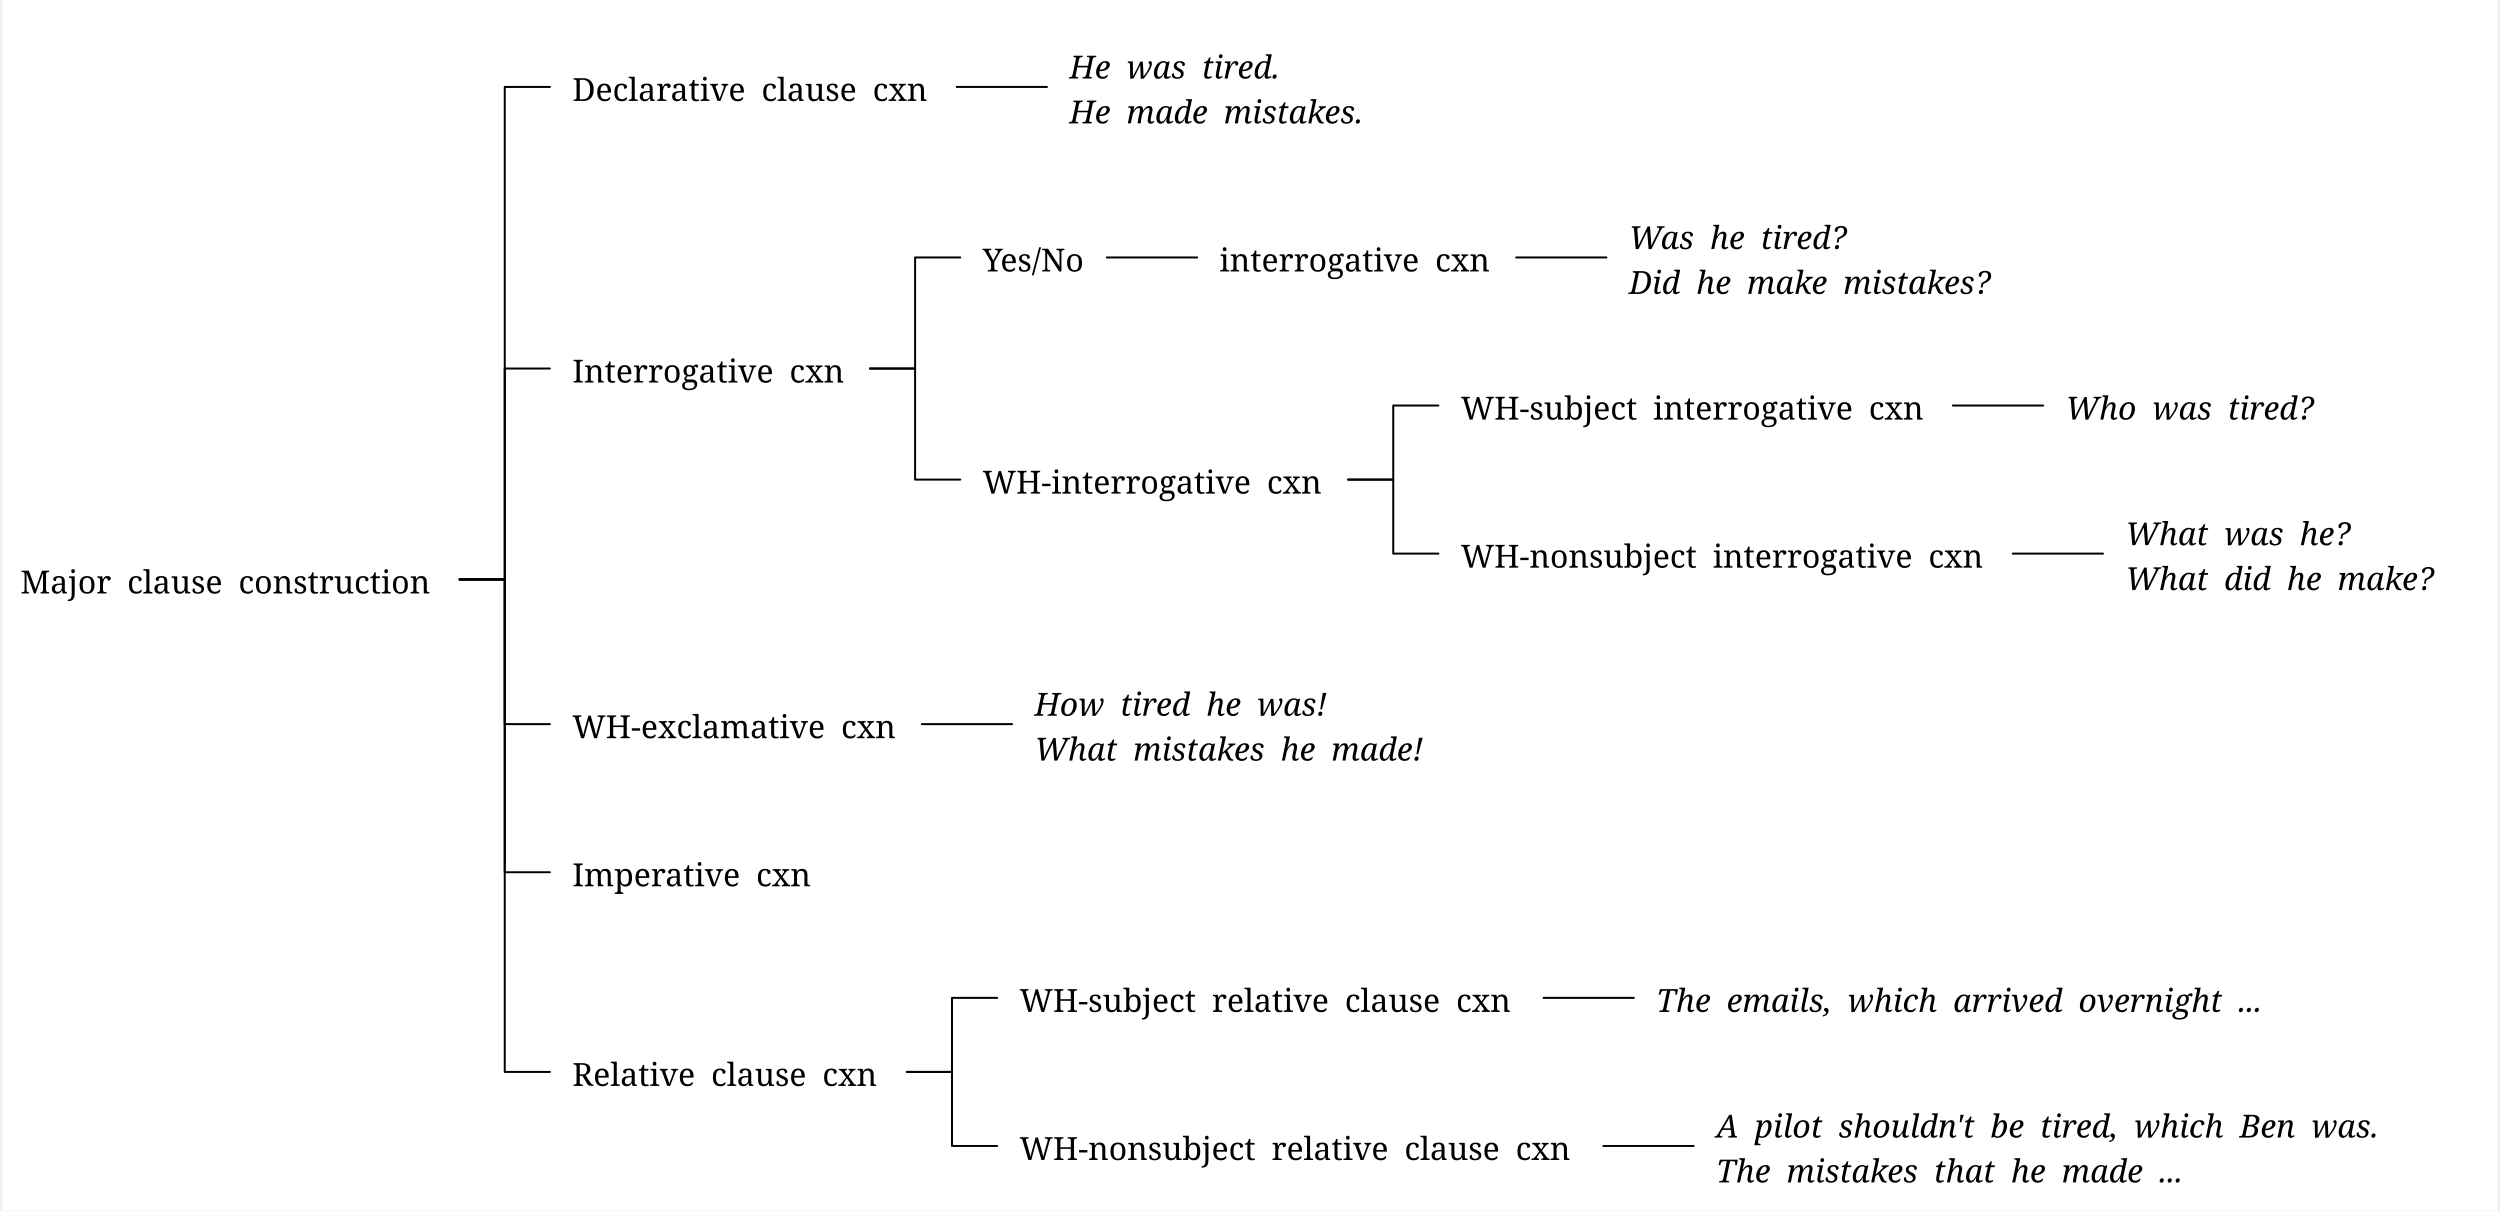
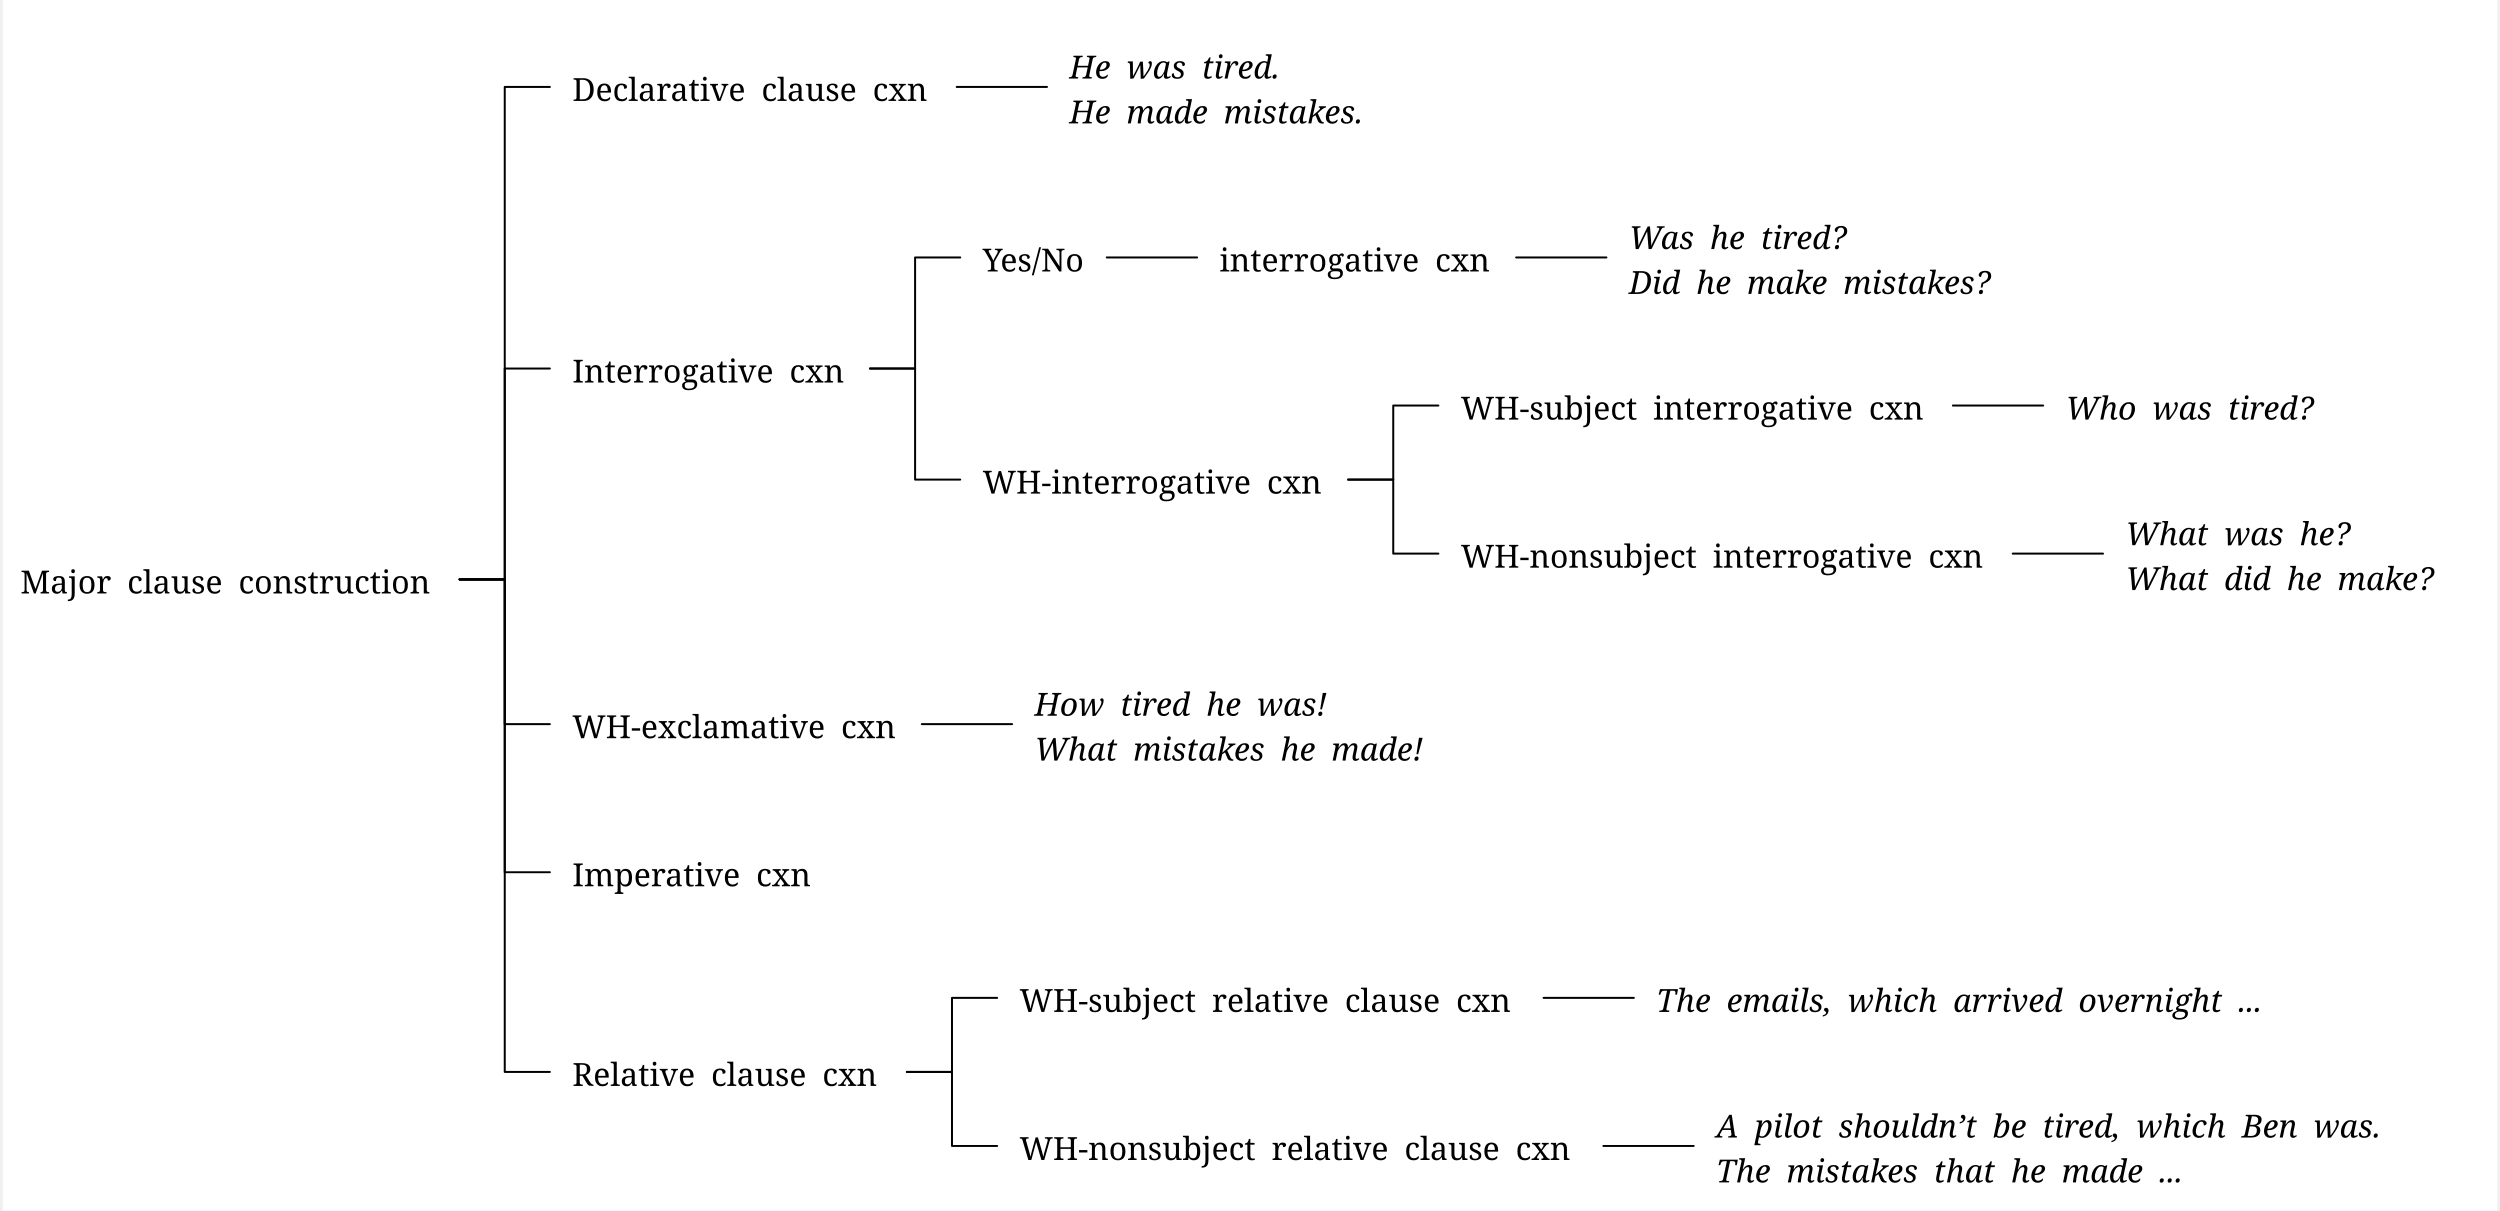
<svg xmlns="http://www.w3.org/2000/svg" width="2483.8" height="1202.625" viewBox="-17.6, 0, 2501.4, 1213.875" version="1.1">
  <defs>
    <marker id="arrow" markerUnits="userSpaceOnUse" viewBox="0 0 10 10" refX="10" refY="5" markerWidth="17.6" markerHeight="17.6" orient="auto">
      <path d="M 0 0 L 10 5 L 0 10" fill="black" />
    </marker>
    <marker id="arrowBackward" markerUnits="userSpaceOnUse" viewBox="0 0 10 10" refX="5" refY="5" markerWidth="17.6" markerHeight="17.6" orient="auto">
      <path d="M 0 0 L 10 5 L 0 10 z" fill="black" />
    </marker>
    <marker id="arrowForward" markerUnits="userSpaceOnUse" viewBox="0 0 10 10" refX="5" refY="5" markerWidth="17.6" markerHeight="17.6" orient="auto">
      <path d="M 10 0 L 0 5 L 10 10 z" fill="black" />
    </marker>
    <marker id="arrowBothways" markerUnits="userSpaceOnUse" viewBox="0 0 30 10" refX="15" refY="5" markerWidth="52.8" markerHeight="17.6" orient="auto">
      <path d="M 0 5 L 10 0 L 10 5 L 20 5 L 20 0 L 30 5 L 20 10 L 20 5 L 10 5 L 10 10 z" fill="black" />
    </marker>
    <pattern id="hatchBlack" x="10" y="10" width="10" height="10" patternUnits="userSpaceOnUse" patternTransform="rotate(45)">
      <line x1="0" y="0" x2="0" y2="10" stroke="black" stroke-width="4" />
    </pattern>
    <pattern id="hatchForNode" x="10" y="10" width="10" height="10" patternUnits="userSpaceOnUse" patternTransform="rotate(45)">
      <line x1="0" y="0" x2="0" y2="10" stroke="black" stroke-width="4" />
    </pattern>
    <pattern id="hatchForLeaf" x="10" y="10" width="10" height="10" patternUnits="userSpaceOnUse" patternTransform="rotate(45)">
      <line x1="0" y="0" x2="0" y2="10" stroke="black" stroke-width="4" />
    </pattern>
  </defs>
  <rect x="-17.6" y="0" width="2501.4" height="1213.875" stroke="none" fill="white" />"
<text white-space="pre" alignment-baseline="text-top" style="fill: black; storoke-width: 0; font-size: 32px;" x="0.0" y="595.125">
    <tspan x="0.0" y="595.125" style="" text-decoration="" font-family="'Noto Serif', 'Noto Serif JP', OpenMoji, 'OpenMoji Color', 'OpenMoji Black', serif">Major<tspan style="fill:none;">￭</tspan>clause<tspan style="fill:none;">￭</tspan>construction</tspan>
  </text>
  <text white-space="pre" alignment-baseline="text-top" style="fill: black; storoke-width: 0; font-size: 32px;" x="553.5" y="101.25">
    <tspan x="553.5" y="101.25" style="" text-decoration="" font-family="'Noto Serif', 'Noto Serif JP', OpenMoji, 'OpenMoji Color', 'OpenMoji Black', serif">Declarative<tspan style="fill:none;">￭</tspan>clause<tspan style="fill:none;">￭</tspan>cxn</tspan>
  </text>
  <text white-space="pre" alignment-baseline="text-top" style="fill: black; storoke-width: 0; font-size: 32px;" x="1052.0" y="78.75">
    <tspan x="1052.0" y="78.75" style="font-style: italic; " text-decoration="" font-family="'Noto Serif', 'Noto Serif JP', OpenMoji, 'OpenMoji Color', 'OpenMoji Black', serif">He<tspan style="fill:none;">￭</tspan>was<tspan style="fill:none;">￭</tspan>tired.</tspan>
    <tspan x="1052.0" y="123.75" style="font-style: italic; " text-decoration="" font-family="'Noto Serif', 'Noto Serif JP', OpenMoji, 'OpenMoji Color', 'OpenMoji Black', serif">He<tspan style="fill:none;">￭</tspan>made<tspan style="fill:none;">￭</tspan>mistakes.</tspan>
  </text>
  <text white-space="pre" alignment-baseline="text-top" style="fill: black; storoke-width: 0; font-size: 32px;" x="553.5" y="383.625">
    <tspan x="553.5" y="383.625" style="" text-decoration="" font-family="'Noto Serif', 'Noto Serif JP', OpenMoji, 'OpenMoji Color', 'OpenMoji Black', serif">Interrogative<tspan style="fill:none;">￭</tspan>cxn</tspan>
  </text>
  <text white-space="pre" alignment-baseline="text-top" style="fill: black; storoke-width: 0; font-size: 32px;" x="965.0" y="272.25">
    <tspan x="965.0" y="272.25" style="" text-decoration="" font-family="'Noto Serif', 'Noto Serif JP', OpenMoji, 'OpenMoji Color', 'OpenMoji Black', serif">Yes/No</tspan>
  </text>
  <text white-space="pre" alignment-baseline="text-top" style="fill: black; storoke-width: 0; font-size: 32px;" x="1202.5" y="272.25">
    <tspan x="1202.5" y="272.25" style="" text-decoration="" font-family="'Noto Serif', 'Noto Serif JP', OpenMoji, 'OpenMoji Color', 'OpenMoji Black', serif">interrogative<tspan style="fill:none;">￭</tspan>cxn</tspan>
  </text>
  <text white-space="pre" alignment-baseline="text-top" style="fill: black; storoke-width: 0; font-size: 32px;" x="1613.0" y="249.75">
    <tspan x="1613.0" y="249.75" style="font-style: italic; " text-decoration="" font-family="'Noto Serif', 'Noto Serif JP', OpenMoji, 'OpenMoji Color', 'OpenMoji Black', serif">Was<tspan style="fill:none;">￭</tspan>he<tspan style="fill:none;">￭</tspan>tired?</tspan>
    <tspan x="1613.0" y="294.75" style="font-style: italic; " text-decoration="" font-family="'Noto Serif', 'Noto Serif JP', OpenMoji, 'OpenMoji Color', 'OpenMoji Black', serif">Did<tspan style="fill:none;">￭</tspan>he<tspan style="fill:none;">￭</tspan>make<tspan style="fill:none;">￭</tspan>mistakes?</tspan>
  </text>
  <text white-space="pre" alignment-baseline="text-top" style="fill: black; storoke-width: 0; font-size: 32px;" x="965.0" y="495.0">
    <tspan x="965.0" y="495.0" style="" text-decoration="" font-family="'Noto Serif', 'Noto Serif JP', OpenMoji, 'OpenMoji Color', 'OpenMoji Black', serif">WH-interrogative<tspan style="fill:none;">￭</tspan>cxn</tspan>
  </text>
  <text white-space="pre" alignment-baseline="text-top" style="fill: black; storoke-width: 0; font-size: 32px;" x="1444.5" y="420.75">
    <tspan x="1444.5" y="420.75" style="" text-decoration="" font-family="'Noto Serif', 'Noto Serif JP', OpenMoji, 'OpenMoji Color', 'OpenMoji Black', serif">WH-subject<tspan style="fill:none;">￭</tspan>interrogative<tspan style="fill:none;">￭</tspan>cxn</tspan>
  </text>
  <text white-space="pre" alignment-baseline="text-top" style="fill: black; storoke-width: 0; font-size: 32px;" x="2051.0" y="420.75">
    <tspan x="2051.0" y="420.75" style="font-style: italic; " text-decoration="" font-family="'Noto Serif', 'Noto Serif JP', OpenMoji, 'OpenMoji Color', 'OpenMoji Black', serif">Who<tspan style="fill:none;">￭</tspan>was<tspan style="fill:none;">￭</tspan>tired?</tspan>
  </text>
  <text white-space="pre" alignment-baseline="text-top" style="fill: black; storoke-width: 0; font-size: 32px;" x="1444.5" y="569.25">
    <tspan x="1444.5" y="569.25" style="" text-decoration="" font-family="'Noto Serif', 'Noto Serif JP', OpenMoji, 'OpenMoji Color', 'OpenMoji Black', serif">WH-nonsubject<tspan style="fill:none;">￭</tspan>interrogative<tspan style="fill:none;">￭</tspan>cxn</tspan>
  </text>
  <text white-space="pre" alignment-baseline="text-top" style="fill: black; storoke-width: 0; font-size: 32px;" x="2111.0" y="546.75">
    <tspan x="2111.0" y="546.75" style="font-style: italic; " text-decoration="" font-family="'Noto Serif', 'Noto Serif JP', OpenMoji, 'OpenMoji Color', 'OpenMoji Black', serif">What<tspan style="fill:none;">￭</tspan>was<tspan style="fill:none;">￭</tspan>he?</tspan>
    <tspan x="2111.0" y="591.75" style="font-style: italic; " text-decoration="" font-family="'Noto Serif', 'Noto Serif JP', OpenMoji, 'OpenMoji Color', 'OpenMoji Black', serif">What<tspan style="fill:none;">￭</tspan>did<tspan style="fill:none;">￭</tspan>he<tspan style="fill:none;">￭</tspan>make?</tspan>
  </text>
  <text white-space="pre" alignment-baseline="text-top" style="fill: black; storoke-width: 0; font-size: 32px;" x="553.5" y="740.25">
    <tspan x="553.5" y="740.25" style="" text-decoration="" font-family="'Noto Serif', 'Noto Serif JP', OpenMoji, 'OpenMoji Color', 'OpenMoji Black', serif">WH-exclamative<tspan style="fill:none;">￭</tspan>cxn</tspan>
  </text>
  <text white-space="pre" alignment-baseline="text-top" style="fill: black; storoke-width: 0; font-size: 32px;" x="1017.0" y="717.75">
    <tspan x="1017.0" y="717.75" style="font-style: italic; " text-decoration="" font-family="'Noto Serif', 'Noto Serif JP', OpenMoji, 'OpenMoji Color', 'OpenMoji Black', serif">How<tspan style="fill:none;">￭</tspan>tired<tspan style="fill:none;">￭</tspan>he<tspan style="fill:none;">￭</tspan>was!</tspan>
    <tspan x="1017.0" y="762.75" style="font-style: italic; " text-decoration="" font-family="'Noto Serif', 'Noto Serif JP', OpenMoji, 'OpenMoji Color', 'OpenMoji Black', serif">What<tspan style="fill:none;">￭</tspan>mistakes<tspan style="fill:none;">￭</tspan>he<tspan style="fill:none;">￭</tspan>made!</tspan>
  </text>
  <text white-space="pre" alignment-baseline="text-top" style="fill: black; storoke-width: 0; font-size: 32px;" x="553.5" y="888.75">
    <tspan x="553.5" y="888.75" style="" text-decoration="" font-family="'Noto Serif', 'Noto Serif JP', OpenMoji, 'OpenMoji Color', 'OpenMoji Black', serif">Imperative<tspan style="fill:none;">￭</tspan>cxn</tspan>
  </text>
  <text white-space="pre" alignment-baseline="text-top" style="fill: black; storoke-width: 0; font-size: 32px;" x="553.5" y="1089.0">
    <tspan x="553.5" y="1089.0" style="" text-decoration="" font-family="'Noto Serif', 'Noto Serif JP', OpenMoji, 'OpenMoji Color', 'OpenMoji Black', serif">Relative<tspan style="fill:none;">￭</tspan>clause<tspan style="fill:none;">￭</tspan>cxn</tspan>
  </text>
  <text white-space="pre" alignment-baseline="text-top" style="fill: black; storoke-width: 0; font-size: 32px;" x="1002.0" y="1014.75">
    <tspan x="1002.0" y="1014.75" style="" text-decoration="" font-family="'Noto Serif', 'Noto Serif JP', OpenMoji, 'OpenMoji Color', 'OpenMoji Black', serif">WH-subject<tspan style="fill:none;">￭</tspan>relative<tspan style="fill:none;">￭</tspan>clause<tspan style="fill:none;">￭</tspan>cxn</tspan>
  </text>
  <text white-space="pre" alignment-baseline="text-top" style="fill: black; storoke-width: 0; font-size: 32px;" x="1640.5" y="1014.75">
    <tspan x="1640.5" y="1014.75" style="font-style: italic; " text-decoration="" font-family="'Noto Serif', 'Noto Serif JP', OpenMoji, 'OpenMoji Color', 'OpenMoji Black', serif">The<tspan style="fill:none;">￭</tspan>emails,<tspan style="fill:none;">￭</tspan>which<tspan style="fill:none;">￭</tspan>arrived<tspan style="fill:none;">￭</tspan>overnight<tspan style="fill:none;">￭</tspan>...</tspan>
  </text>
  <text white-space="pre" alignment-baseline="text-top" style="fill: black; storoke-width: 0; font-size: 32px;" x="1002.0" y="1163.25">
    <tspan x="1002.0" y="1163.25" style="" text-decoration="" font-family="'Noto Serif', 'Noto Serif JP', OpenMoji, 'OpenMoji Color', 'OpenMoji Black', serif">WH-nonsubject<tspan style="fill:none;">￭</tspan>relative<tspan style="fill:none;">￭</tspan>clause<tspan style="fill:none;">￭</tspan>cxn</tspan>
  </text>
  <text white-space="pre" alignment-baseline="text-top" style="fill: black; storoke-width: 0; font-size: 32px;" x="1700.5" y="1140.75">
-     <tspan x="1700.5" y="1140.75" style="font-style: italic; " text-decoration="" font-family="'Noto Serif', 'Noto Serif JP', OpenMoji, 'OpenMoji Color', 'OpenMoji Black', serif">A<tspan style="fill:none;">￭</tspan>pilot<tspan style="fill:none;">￭</tspan>shouldn't<tspan style="fill:none;">￭</tspan>be<tspan style="fill:none;">￭</tspan>tired,<tspan style="fill:none;">￭</tspan>which<tspan style="fill:none;">￭</tspan>Ben<tspan style="fill:none;">￭</tspan>was.</tspan>
+     <tspan x="1700.5" y="1140.75" style="font-style: italic; " text-decoration="" font-family="'Noto Serif', 'Noto Serif JP', OpenMoji, 'OpenMoji Color', 'OpenMoji Black', serif">A<tspan style="fill:none;">￭</tspan>pilot<tspan style="fill:none;">￭</tspan>shouldn’t<tspan style="fill:none;">￭</tspan>be<tspan style="fill:none;">￭</tspan>tired,<tspan style="fill:none;">￭</tspan>which<tspan style="fill:none;">￭</tspan>Ben<tspan style="fill:none;">￭</tspan>was.</tspan>
    <tspan x="1700.5" y="1185.75" style="font-style: italic; " text-decoration="" font-family="'Noto Serif', 'Noto Serif JP', OpenMoji, 'OpenMoji Color', 'OpenMoji Black', serif">The<tspan style="fill:none;">￭</tspan>mistakes<tspan style="fill:none;">￭</tspan>that<tspan style="fill:none;">￭</tspan>he<tspan style="fill:none;">￭</tspan>made<tspan style="fill:none;">￭</tspan>...</tspan>
  </text>
  <polyline style="stroke:black; stroke-width:2; fill:none; stroke-linejoin:round; stroke-linecap:round;" points="531.0 87.188 485.75 87.188 485.75 581.062 440.5 581.062" />
  <polyline style="stroke:black; stroke-width:2; fill:none; stroke-linejoin:round; stroke-linecap:round;" points="531.0 369.562 485.75 369.562 485.75 581.062 440.5 581.062" />
  <polyline style="stroke:black; stroke-width:2; fill:none; stroke-linejoin:round; stroke-linecap:round;" points="531.0 726.188 485.75 726.188 485.75 581.062 440.5 581.062" />
  <polyline style="stroke:black; stroke-width:2; fill:none; stroke-linejoin:round; stroke-linecap:round;" points="531.0 874.688 485.75 874.688 485.75 581.062 440.5 581.062" />
  <polyline style="stroke:black; stroke-width:2; fill:none; stroke-linejoin:round; stroke-linecap:round;" points="531.0 1074.938 485.75 1074.938 485.75 581.062 440.5 581.062" />
  <polyline style="stroke:black; stroke-width:2; fill:none; stroke-linejoin:round; stroke-linecap:round;" points="1029.5 87.188 984.25 87.188 984.25 87.188 939.0 87.188" />
  <polyline style="stroke:black; stroke-width:2; fill:none; stroke-linejoin:round; stroke-linecap:round;" points="942.5 258.188 897.25 258.188 897.25 369.562 852.0 369.562" />
  <polyline style="stroke:black; stroke-width:2; fill:none; stroke-linejoin:round; stroke-linecap:round;" points="942.5 480.938 897.25 480.938 897.25 369.562 852.0 369.562" />
  <polyline style="stroke:black; stroke-width:2; fill:none; stroke-linejoin:round; stroke-linecap:round;" points="1180.0 258.188 1134.75 258.188 1134.75 258.188 1089.5 258.188" />
  <polyline style="stroke:black; stroke-width:2; fill:none; stroke-linejoin:round; stroke-linecap:round;" points="1590.5 258.188 1545.25 258.188 1545.25 258.188 1500.0 258.188" />
  <polyline style="stroke:black; stroke-width:2; fill:none; stroke-linejoin:round; stroke-linecap:round;" points="1422.0 406.688 1376.75 406.688 1376.75 480.938 1331.5 480.938" />
  <polyline style="stroke:black; stroke-width:2; fill:none; stroke-linejoin:round; stroke-linecap:round;" points="1422.0 555.188 1376.75 555.188 1376.75 480.938 1331.5 480.938" />
  <polyline style="stroke:black; stroke-width:2; fill:none; stroke-linejoin:round; stroke-linecap:round;" points="2028.5 406.688 1983.25 406.688 1983.25 406.688 1938.0 406.688" />
  <polyline style="stroke:black; stroke-width:2; fill:none; stroke-linejoin:round; stroke-linecap:round;" points="2088.5 555.188 2043.25 555.188 2043.25 555.188 1998.0 555.188" />
  <polyline style="stroke:black; stroke-width:2; fill:none; stroke-linejoin:round; stroke-linecap:round;" points="994.5 726.188 949.25 726.188 949.25 726.188 904.0 726.188" />
  <polyline style="stroke:black; stroke-width:2; fill:none; stroke-linejoin:round; stroke-linecap:round;" points="979.5 1000.688 934.25 1000.688 934.25 1074.938 889.0 1074.938" />
  <polyline style="stroke:black; stroke-width:2; fill:none; stroke-linejoin:round; stroke-linecap:round;" points="979.5 1149.188 934.25 1149.188 934.25 1074.938 889.0 1074.938" />
  <polyline style="stroke:black; stroke-width:2; fill:none; stroke-linejoin:round; stroke-linecap:round;" points="1618.0 1000.688 1572.75 1000.688 1572.75 1000.688 1527.5 1000.688" />
  <polyline style="stroke:black; stroke-width:2; fill:none; stroke-linejoin:round; stroke-linecap:round;" points="1678.0 1149.188 1632.75 1149.188 1632.75 1149.188 1587.5 1149.188" />
</svg>
